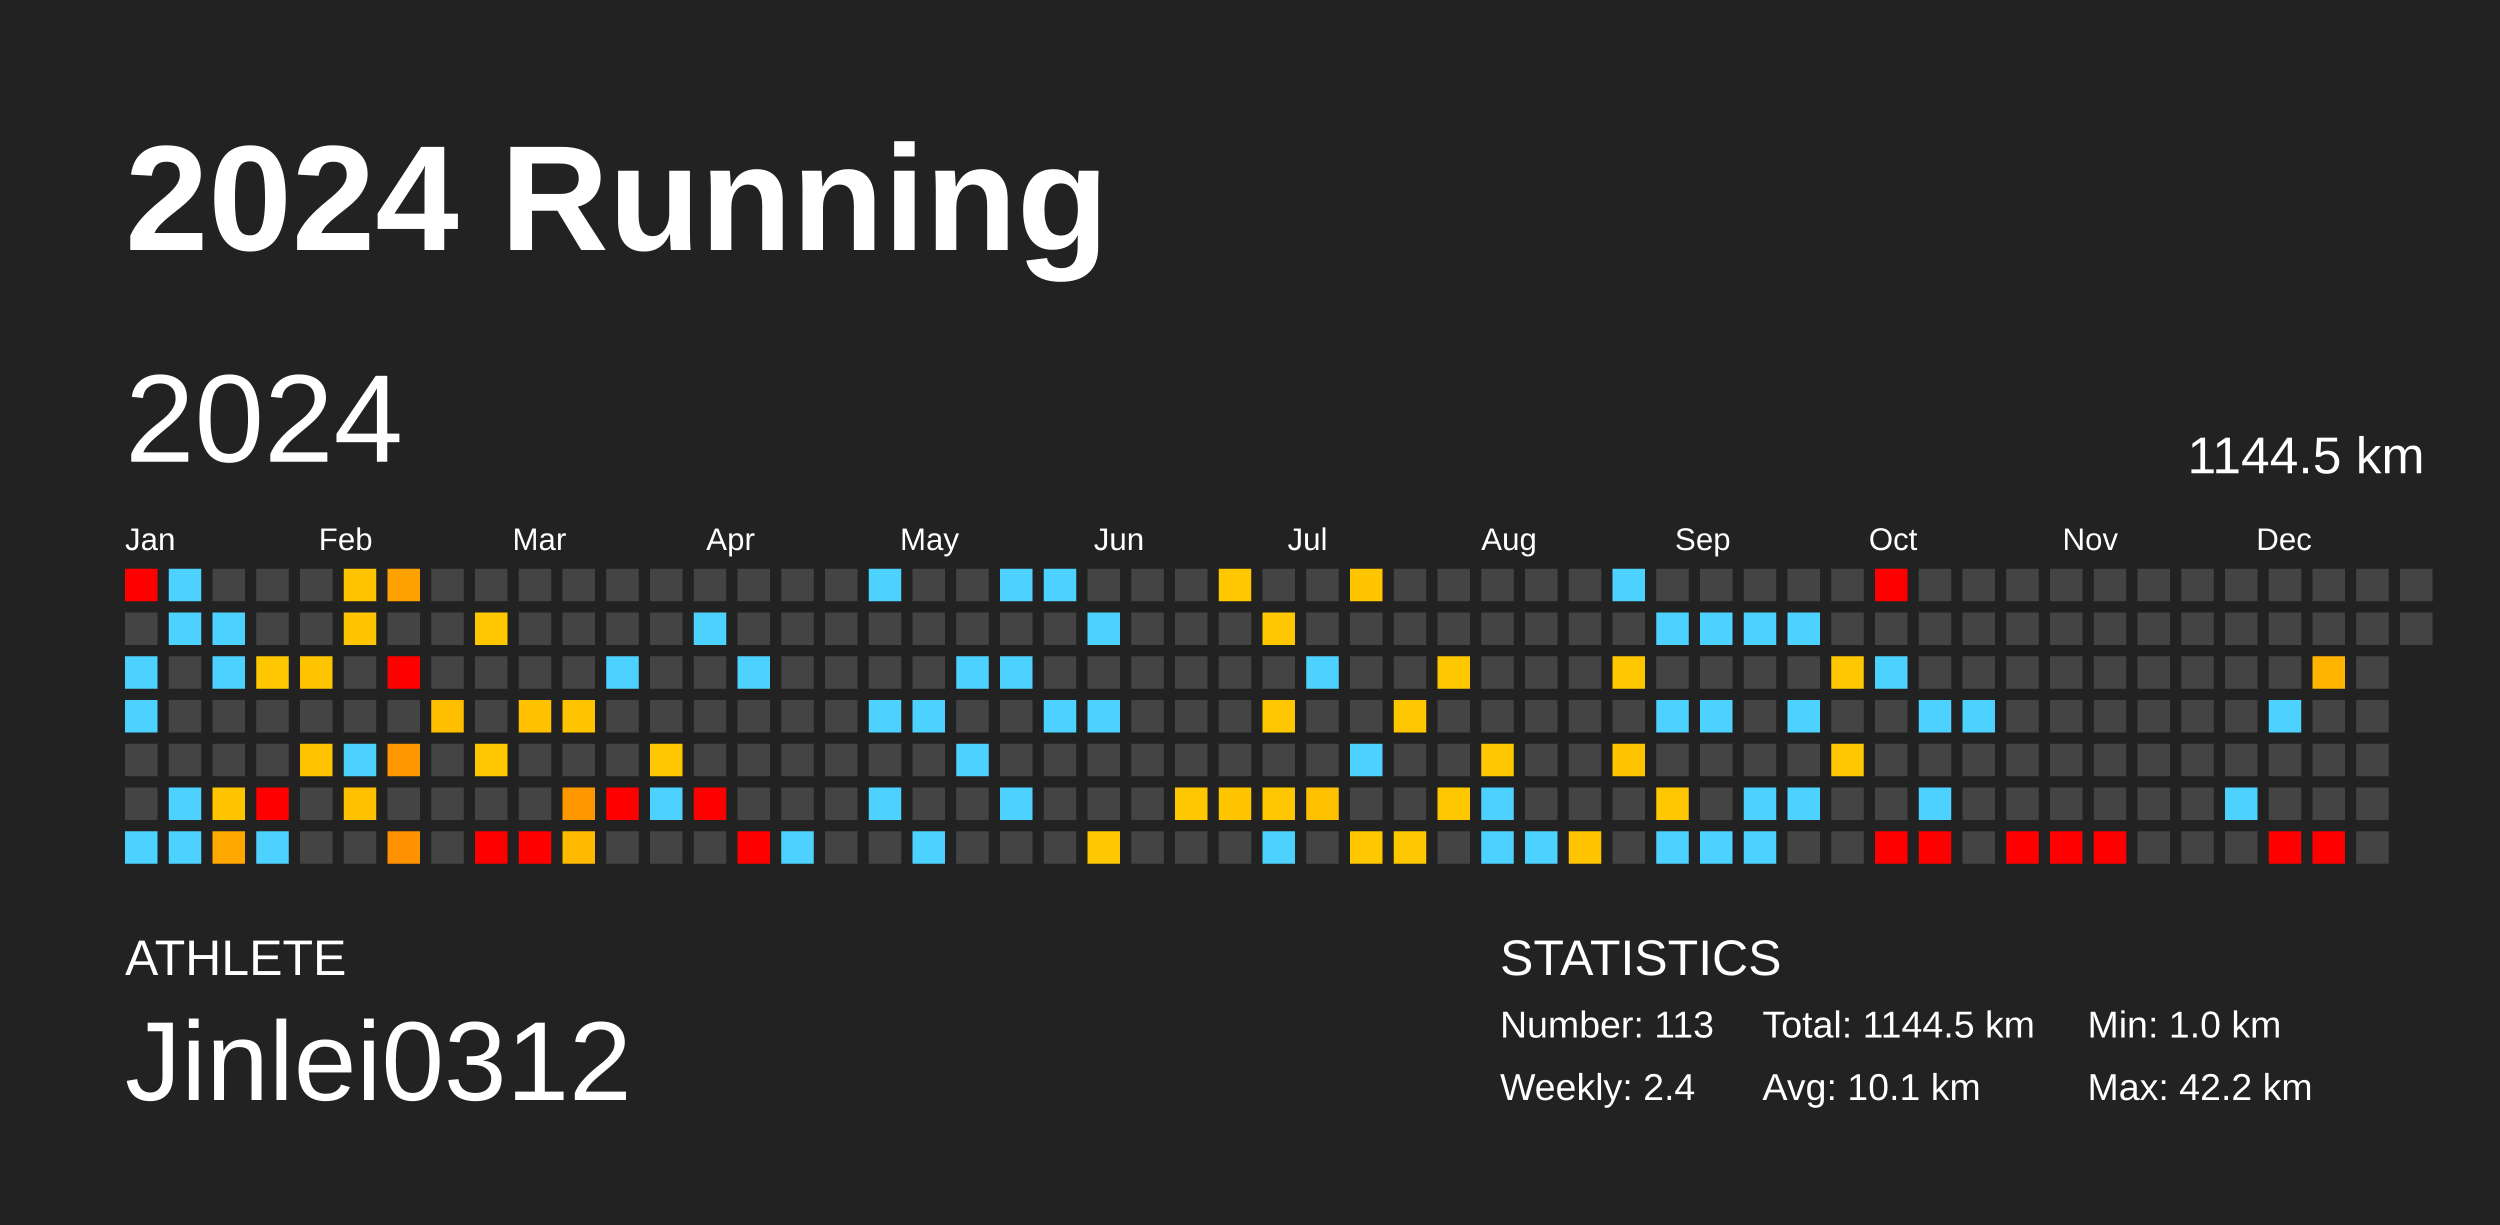
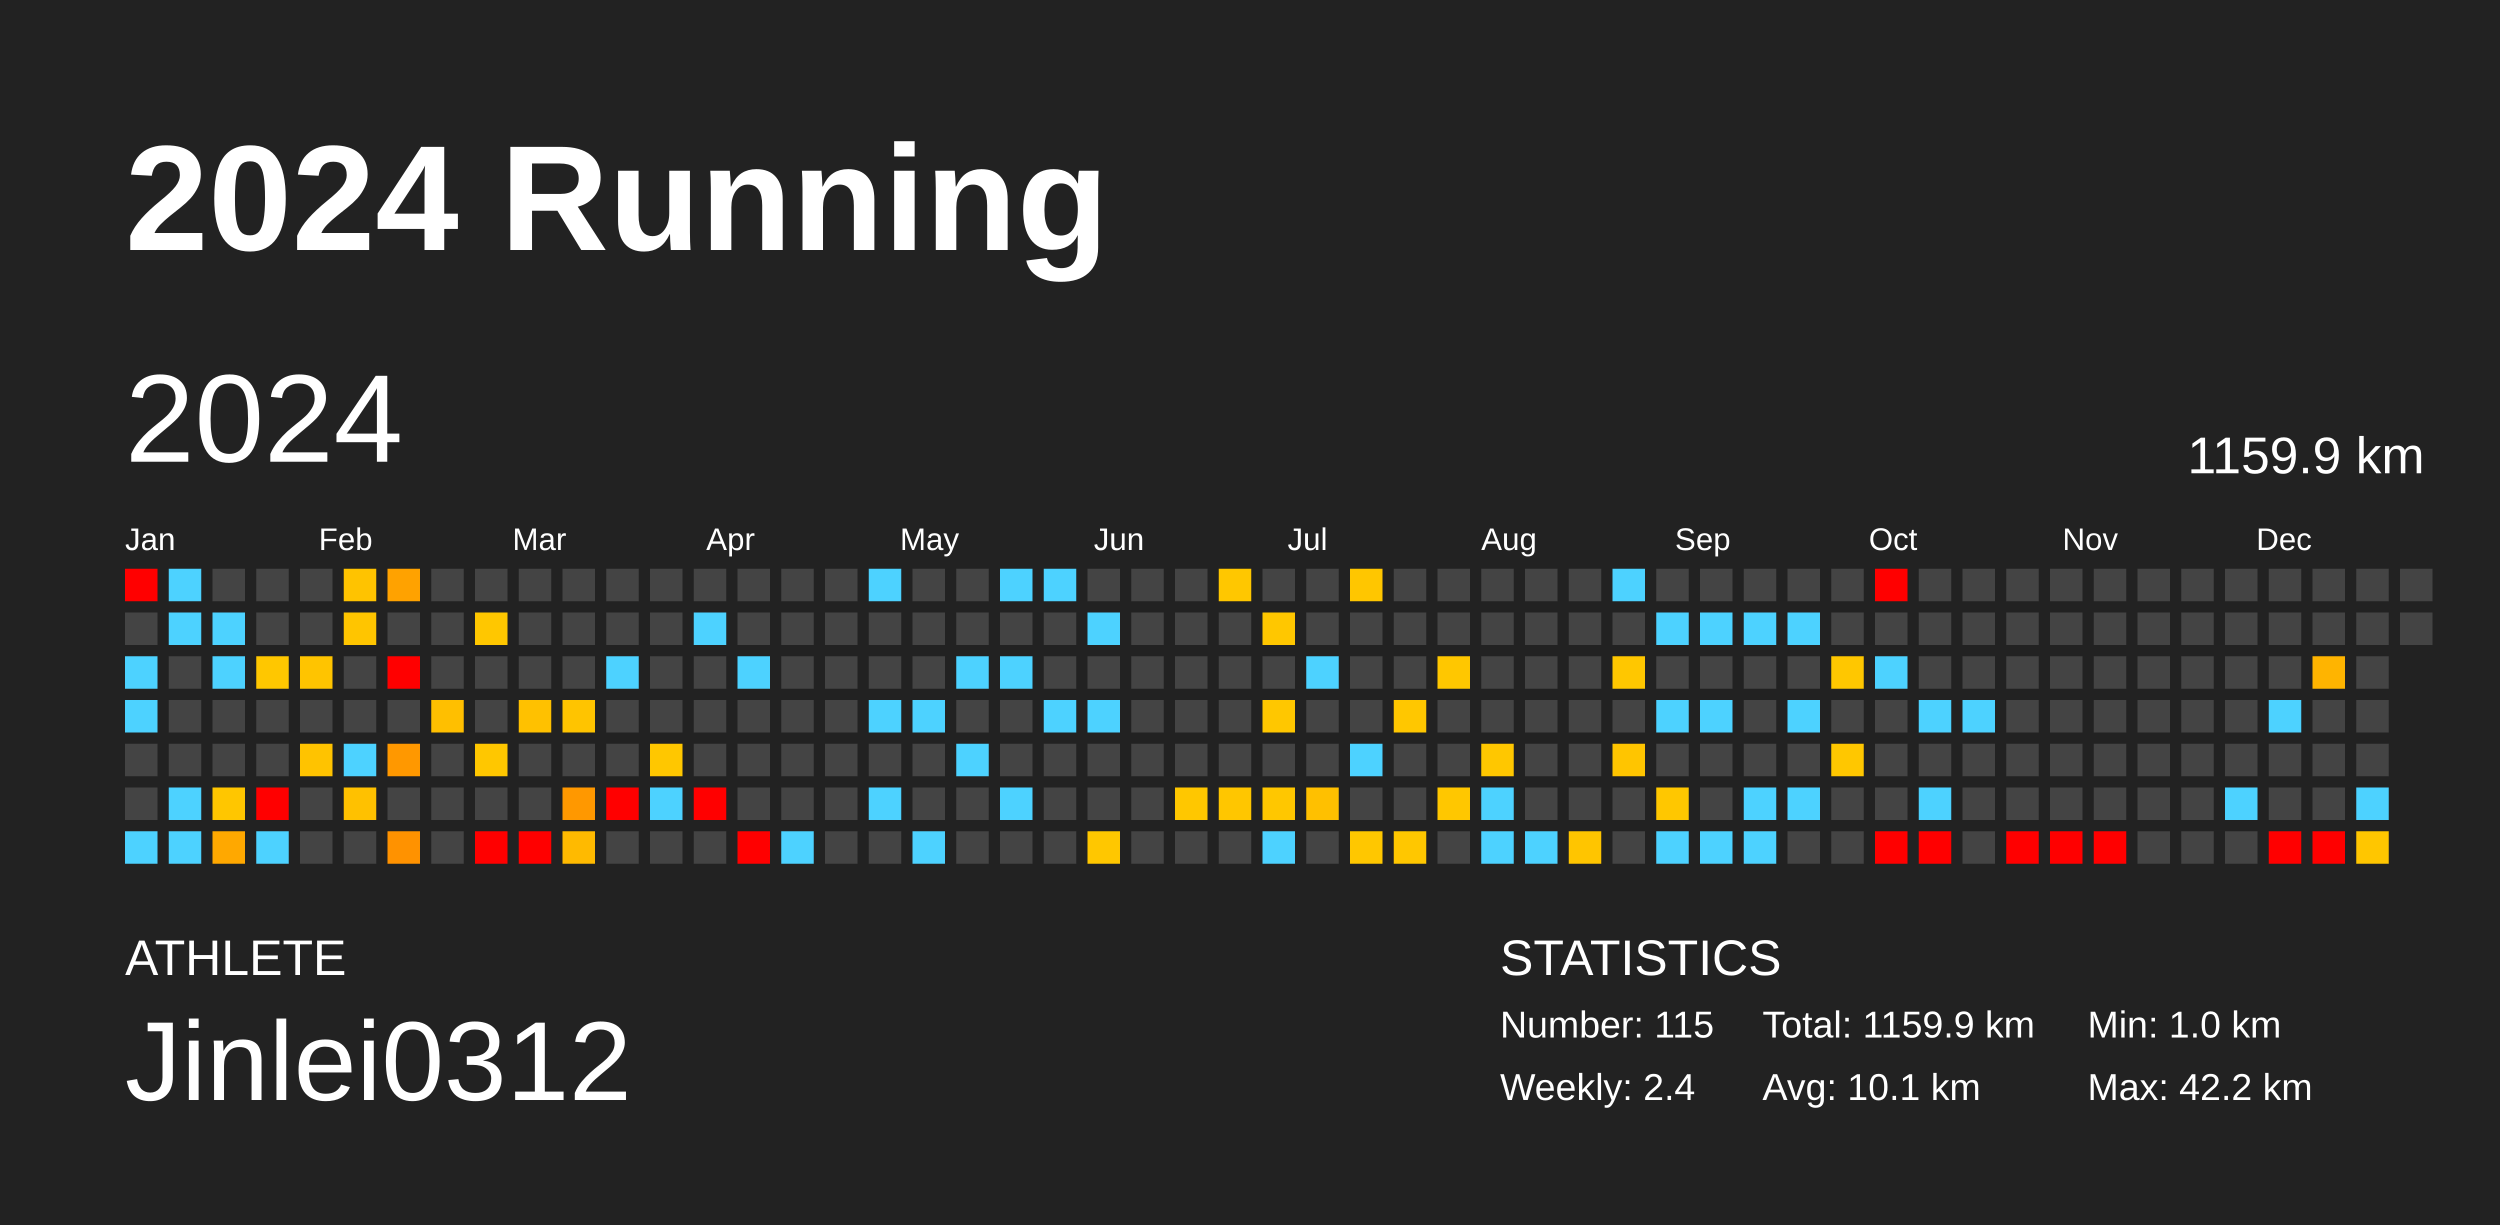
<svg xmlns="http://www.w3.org/2000/svg" baseProfile="full" height="98mm" version="1.1" viewBox="0,0,200,98" width="200mm">
  <defs />
  <rect fill="#222222" height="98" width="200" x="0" y="0" />
  <text fill="#FFFFFF" style="font-size:12px; font-family:Arial; font-weight:bold;" x="10" y="20">2024 Running</text>
  <text fill="#FFFFFF" style="font-size:4px; font-family:Arial" x="10" y="78">ATHLETE</text>
  <text fill="#FFFFFF" style="font-size:9px; font-family:Arial" x="10" y="88">Jinlei0312</text>
  <text fill="#FFFFFF" style="font-size:4px; font-family:Arial" x="120" y="78">STATISTICS</text>
-   <text fill="#FFFFFF" style="font-size:3px; font-family:Arial" x="120" y="83">Number: 113</text>
+   <text fill="#FFFFFF" style="font-size:3px; font-family:Arial" x="120" y="83">Number: 115</text>
  <text fill="#FFFFFF" style="font-size:3px; font-family:Arial" x="120" y="88">Weekly: 2.4</text>
-   <text fill="#FFFFFF" style="font-size:3px; font-family:Arial" x="141" y="83">Total: 1144.5 km</text>
+   <text fill="#FFFFFF" style="font-size:3px; font-family:Arial" x="141" y="83">Total: 1159.9 km</text>
  <text fill="#FFFFFF" style="font-size:3px; font-family:Arial" x="141" y="88">Avg: 10.1 km</text>
  <text fill="#FFFFFF" style="font-size:3px; font-family:Arial" x="167" y="83">Min: 1.0 km</text>
  <text fill="#FFFFFF" style="font-size:3px; font-family:Arial" x="167" y="88">Max: 42.2 km</text>
  <text dominant-baseline="hanging" fill="#FFFFFF" style="font-size:10.0px; font-family:Arial;" x="10" y="30">2024</text>
-   <text dominant-baseline="hanging" fill="#FFFFFF" style="font-size:4.125px; font-family:Arial;" x="175" y="35">1144.5 km</text>
+   <text dominant-baseline="hanging" fill="#FFFFFF" style="font-size:4.125px; font-family:Arial;" x="175" y="35">1159.9 km</text>
  <text fill="#FFFFFF" style="font-size:2.5px; font-family:Arial" x="10.0" y="44">Jan</text>
  <text fill="#FFFFFF" style="font-size:2.5px; font-family:Arial" x="25.5" y="44">Feb</text>
  <text fill="#FFFFFF" style="font-size:2.5px; font-family:Arial" x="41.0" y="44">Mar</text>
  <text fill="#FFFFFF" style="font-size:2.5px; font-family:Arial" x="56.5" y="44">Apr</text>
  <text fill="#FFFFFF" style="font-size:2.5px; font-family:Arial" x="72.0" y="44">May</text>
  <text fill="#FFFFFF" style="font-size:2.5px; font-family:Arial" x="87.5" y="44">Jun</text>
  <text fill="#FFFFFF" style="font-size:2.5px; font-family:Arial" x="103.0" y="44">Jul</text>
  <text fill="#FFFFFF" style="font-size:2.5px; font-family:Arial" x="118.5" y="44">Aug</text>
  <text fill="#FFFFFF" style="font-size:2.5px; font-family:Arial" x="134.0" y="44">Sep</text>
  <text fill="#FFFFFF" style="font-size:2.5px; font-family:Arial" x="149.5" y="44">Oct</text>
  <text fill="#FFFFFF" style="font-size:2.5px; font-family:Arial" x="165.0" y="44">Nov</text>
  <text fill="#FFFFFF" style="font-size:2.5px; font-family:Arial" x="180.5" y="44">Dec</text>
  <rect fill="red" height="2.6" width="2.6" x="10.0" y="45.5" />
  <rect fill="#444444" height="2.6" width="2.6" x="10.0" y="49.0" />
  <rect fill="#4dd2ff" height="2.6" width="2.6" x="10.0" y="52.5" />
  <rect fill="#4dd2ff" height="2.6" width="2.6" x="10.0" y="56.0" />
  <rect fill="#444444" height="2.6" width="2.6" x="10.0" y="59.5" />
  <rect fill="#444444" height="2.6" width="2.6" x="10.0" y="63.0" />
  <rect fill="#4dd2ff" height="2.6" width="2.6" x="10.0" y="66.5" />
  <rect fill="#4dd2ff" height="2.6" width="2.6" x="13.5" y="45.5" />
  <rect fill="#4dd2ff" height="2.6" width="2.6" x="13.5" y="49.0" />
  <rect fill="#444444" height="2.6" width="2.6" x="13.5" y="52.5" />
  <rect fill="#444444" height="2.6" width="2.6" x="13.5" y="56.0" />
  <rect fill="#444444" height="2.6" width="2.6" x="13.5" y="59.5" />
  <rect fill="#4dd2ff" height="2.6" width="2.6" x="13.5" y="63.0" />
  <rect fill="#4dd2ff" height="2.6" width="2.6" x="13.5" y="66.5" />
  <rect fill="#444444" height="2.6" width="2.6" x="17.0" y="45.5" />
  <rect fill="#4dd2ff" height="2.6" width="2.6" x="17.0" y="49.0" />
  <rect fill="#4dd2ff" height="2.6" width="2.6" x="17.0" y="52.5" />
  <rect fill="#444444" height="2.6" width="2.6" x="17.0" y="56.0" />
  <rect fill="#444444" height="2.6" width="2.6" x="17.0" y="59.5" />
  <rect fill="#ffc600" height="2.6" width="2.6" x="17.0" y="63.0" />
  <rect fill="#ffa800" height="2.6" width="2.6" x="17.0" y="66.5" />
  <rect fill="#444444" height="2.6" width="2.6" x="20.5" y="45.5" />
  <rect fill="#444444" height="2.6" width="2.6" x="20.5" y="49.0" />
  <rect fill="#ffc700" height="2.6" width="2.6" x="20.5" y="52.5" />
  <rect fill="#444444" height="2.6" width="2.6" x="20.5" y="56.0" />
  <rect fill="#444444" height="2.6" width="2.6" x="20.5" y="59.5" />
  <rect fill="red" height="2.6" width="2.6" x="20.5" y="63.0" />
  <rect fill="#4dd2ff" height="2.6" width="2.6" x="20.5" y="66.5" />
  <rect fill="#444444" height="2.6" width="2.6" x="24.0" y="45.5" />
  <rect fill="#444444" height="2.6" width="2.6" x="24.0" y="49.0" />
  <rect fill="#ffc400" height="2.6" width="2.6" x="24.0" y="52.5" />
  <rect fill="#444444" height="2.6" width="2.6" x="24.0" y="56.0" />
  <rect fill="#ffc300" height="2.6" width="2.6" x="24.0" y="59.5" />
  <rect fill="#444444" height="2.6" width="2.6" x="24.0" y="63.0" />
  <rect fill="#444444" height="2.6" width="2.6" x="24.0" y="66.5" />
  <rect fill="#ffc300" height="2.6" width="2.6" x="27.5" y="45.5" />
  <rect fill="#ffc500" height="2.6" width="2.6" x="27.5" y="49.0" />
  <rect fill="#444444" height="2.6" width="2.6" x="27.5" y="52.5" />
  <rect fill="#444444" height="2.6" width="2.6" x="27.5" y="56.0" />
  <rect fill="#4dd2ff" height="2.6" width="2.6" x="27.5" y="59.5" />
  <rect fill="#ffc100" height="2.6" width="2.6" x="27.5" y="63.0" />
  <rect fill="#444444" height="2.6" width="2.6" x="27.5" y="66.5" />
  <rect fill="#ffa200" height="2.6" width="2.6" x="31.0" y="45.5" />
  <rect fill="#444444" height="2.6" width="2.6" x="31.0" y="49.0" />
  <rect fill="red" height="2.6" width="2.6" x="31.0" y="52.5" />
  <rect fill="#444444" height="2.6" width="2.6" x="31.0" y="56.0" />
  <rect fill="#ff9800" height="2.6" width="2.6" x="31.0" y="59.5" />
  <rect fill="#444444" height="2.6" width="2.6" x="31.0" y="63.0" />
  <rect fill="#ff9200" height="2.6" width="2.6" x="31.0" y="66.5" />
  <rect fill="#444444" height="2.6" width="2.6" x="34.5" y="45.5" />
  <rect fill="#444444" height="2.6" width="2.6" x="34.5" y="49.0" />
  <rect fill="#444444" height="2.6" width="2.6" x="34.5" y="52.5" />
  <rect fill="#ffbf00" height="2.6" width="2.6" x="34.5" y="56.0" />
  <rect fill="#444444" height="2.6" width="2.6" x="34.5" y="59.5" />
  <rect fill="#444444" height="2.6" width="2.6" x="34.5" y="63.0" />
  <rect fill="#444444" height="2.6" width="2.6" x="34.5" y="66.5" />
  <rect fill="#444444" height="2.6" width="2.6" x="38.0" y="45.5" />
  <rect fill="#ffc700" height="2.6" width="2.6" x="38.0" y="49.0" />
  <rect fill="#444444" height="2.6" width="2.6" x="38.0" y="52.5" />
  <rect fill="#444444" height="2.6" width="2.6" x="38.0" y="56.0" />
  <rect fill="#ffc700" height="2.6" width="2.6" x="38.0" y="59.5" />
  <rect fill="#444444" height="2.6" width="2.6" x="38.0" y="63.0" />
  <rect fill="red" height="2.6" width="2.6" x="38.0" y="66.5" />
  <rect fill="#444444" height="2.6" width="2.6" x="41.5" y="45.5" />
  <rect fill="#444444" height="2.6" width="2.6" x="41.5" y="49.0" />
  <rect fill="#444444" height="2.6" width="2.6" x="41.5" y="52.5" />
  <rect fill="#ffc100" height="2.6" width="2.6" x="41.5" y="56.0" />
  <rect fill="#444444" height="2.6" width="2.6" x="41.5" y="59.5" />
  <rect fill="#444444" height="2.6" width="2.6" x="41.5" y="63.0" />
  <rect fill="red" height="2.6" width="2.6" x="41.5" y="66.5" />
  <rect fill="#444444" height="2.6" width="2.6" x="45.0" y="45.5" />
  <rect fill="#444444" height="2.6" width="2.6" x="45.0" y="49.0" />
  <rect fill="#444444" height="2.6" width="2.6" x="45.0" y="52.5" />
  <rect fill="#ffc400" height="2.6" width="2.6" x="45.0" y="56.0" />
  <rect fill="#444444" height="2.6" width="2.6" x="45.0" y="59.5" />
  <rect fill="#ff9800" height="2.6" width="2.6" x="45.0" y="63.0" />
  <rect fill="#ffba00" height="2.6" width="2.6" x="45.0" y="66.5" />
  <rect fill="#444444" height="2.6" width="2.6" x="48.5" y="45.5" />
  <rect fill="#444444" height="2.6" width="2.6" x="48.5" y="49.0" />
  <rect fill="#4dd2ff" height="2.6" width="2.6" x="48.5" y="52.5" />
  <rect fill="#444444" height="2.6" width="2.6" x="48.5" y="56.0" />
  <rect fill="#444444" height="2.6" width="2.6" x="48.5" y="59.5" />
  <rect fill="red" height="2.6" width="2.6" x="48.5" y="63.0" />
  <rect fill="#444444" height="2.6" width="2.6" x="48.5" y="66.5" />
  <rect fill="#444444" height="2.6" width="2.6" x="52.0" y="45.5" />
  <rect fill="#444444" height="2.6" width="2.6" x="52.0" y="49.0" />
  <rect fill="#444444" height="2.6" width="2.6" x="52.0" y="52.5" />
  <rect fill="#444444" height="2.6" width="2.6" x="52.0" y="56.0" />
  <rect fill="#ffc700" height="2.6" width="2.6" x="52.0" y="59.5" />
  <rect fill="#4dd2ff" height="2.6" width="2.6" x="52.0" y="63.0" />
  <rect fill="#444444" height="2.6" width="2.6" x="52.0" y="66.5" />
  <rect fill="#444444" height="2.6" width="2.6" x="55.5" y="45.5" />
  <rect fill="#4dd2ff" height="2.6" width="2.6" x="55.5" y="49.0" />
  <rect fill="#444444" height="2.6" width="2.6" x="55.5" y="52.5" />
  <rect fill="#444444" height="2.6" width="2.6" x="55.5" y="56.0" />
  <rect fill="#444444" height="2.6" width="2.6" x="55.5" y="59.5" />
  <rect fill="red" height="2.6" width="2.6" x="55.5" y="63.0" />
  <rect fill="#444444" height="2.6" width="2.6" x="55.5" y="66.5" />
  <rect fill="#444444" height="2.6" width="2.6" x="59.0" y="45.5" />
  <rect fill="#444444" height="2.6" width="2.6" x="59.0" y="49.0" />
  <rect fill="#4dd2ff" height="2.6" width="2.6" x="59.0" y="52.5" />
  <rect fill="#444444" height="2.6" width="2.6" x="59.0" y="56.0" />
  <rect fill="#444444" height="2.6" width="2.6" x="59.0" y="59.5" />
  <rect fill="#444444" height="2.6" width="2.6" x="59.0" y="63.0" />
  <rect fill="red" height="2.6" width="2.6" x="59.0" y="66.5" />
  <rect fill="#444444" height="2.6" width="2.6" x="62.5" y="45.5" />
  <rect fill="#444444" height="2.6" width="2.6" x="62.5" y="49.0" />
  <rect fill="#444444" height="2.6" width="2.6" x="62.5" y="52.5" />
  <rect fill="#444444" height="2.6" width="2.6" x="62.5" y="56.0" />
  <rect fill="#444444" height="2.6" width="2.6" x="62.5" y="59.5" />
  <rect fill="#444444" height="2.6" width="2.6" x="62.5" y="63.0" />
  <rect fill="#4dd2ff" height="2.6" width="2.6" x="62.5" y="66.5" />
  <rect fill="#444444" height="2.6" width="2.6" x="66.0" y="45.5" />
  <rect fill="#444444" height="2.6" width="2.6" x="66.0" y="49.0" />
  <rect fill="#444444" height="2.6" width="2.6" x="66.0" y="52.5" />
  <rect fill="#444444" height="2.6" width="2.6" x="66.0" y="56.0" />
  <rect fill="#444444" height="2.6" width="2.6" x="66.0" y="59.5" />
  <rect fill="#444444" height="2.6" width="2.6" x="66.0" y="63.0" />
  <rect fill="#444444" height="2.6" width="2.6" x="66.0" y="66.5" />
  <rect fill="#4dd2ff" height="2.6" width="2.6" x="69.5" y="45.5" />
  <rect fill="#444444" height="2.6" width="2.6" x="69.5" y="49.0" />
  <rect fill="#444444" height="2.6" width="2.6" x="69.5" y="52.5" />
  <rect fill="#4dd2ff" height="2.6" width="2.6" x="69.5" y="56.0" />
  <rect fill="#444444" height="2.6" width="2.6" x="69.5" y="59.5" />
  <rect fill="#4dd2ff" height="2.6" width="2.6" x="69.5" y="63.0" />
  <rect fill="#444444" height="2.6" width="2.6" x="69.5" y="66.5" />
  <rect fill="#444444" height="2.6" width="2.6" x="73.0" y="45.5" />
  <rect fill="#444444" height="2.6" width="2.6" x="73.0" y="49.0" />
  <rect fill="#444444" height="2.6" width="2.6" x="73.0" y="52.5" />
  <rect fill="#4dd2ff" height="2.6" width="2.6" x="73.0" y="56.0" />
  <rect fill="#444444" height="2.6" width="2.6" x="73.0" y="59.5" />
  <rect fill="#444444" height="2.6" width="2.6" x="73.0" y="63.0" />
  <rect fill="#4dd2ff" height="2.6" width="2.6" x="73.0" y="66.5" />
  <rect fill="#444444" height="2.6" width="2.6" x="76.5" y="45.5" />
  <rect fill="#444444" height="2.6" width="2.6" x="76.5" y="49.0" />
  <rect fill="#4dd2ff" height="2.6" width="2.6" x="76.5" y="52.5" />
  <rect fill="#444444" height="2.6" width="2.6" x="76.5" y="56.0" />
  <rect fill="#4dd2ff" height="2.6" width="2.6" x="76.5" y="59.5" />
  <rect fill="#444444" height="2.6" width="2.6" x="76.5" y="63.0" />
  <rect fill="#444444" height="2.6" width="2.6" x="76.5" y="66.5" />
  <rect fill="#4dd2ff" height="2.6" width="2.6" x="80.0" y="45.5" />
  <rect fill="#444444" height="2.6" width="2.6" x="80.0" y="49.0" />
  <rect fill="#4dd2ff" height="2.6" width="2.6" x="80.0" y="52.5" />
  <rect fill="#444444" height="2.6" width="2.6" x="80.0" y="56.0" />
  <rect fill="#444444" height="2.6" width="2.6" x="80.0" y="59.5" />
  <rect fill="#4dd2ff" height="2.6" width="2.6" x="80.0" y="63.0" />
  <rect fill="#444444" height="2.6" width="2.6" x="80.0" y="66.5" />
  <rect fill="#4dd2ff" height="2.6" width="2.6" x="83.5" y="45.5" />
  <rect fill="#444444" height="2.6" width="2.6" x="83.5" y="49.0" />
  <rect fill="#444444" height="2.6" width="2.6" x="83.5" y="52.5" />
  <rect fill="#4dd2ff" height="2.6" width="2.6" x="83.5" y="56.0" />
  <rect fill="#444444" height="2.6" width="2.6" x="83.5" y="59.5" />
  <rect fill="#444444" height="2.6" width="2.6" x="83.5" y="63.0" />
  <rect fill="#444444" height="2.6" width="2.6" x="83.5" y="66.5" />
  <rect fill="#444444" height="2.6" width="2.6" x="87.0" y="45.5" />
  <rect fill="#4dd2ff" height="2.6" width="2.6" x="87.0" y="49.0" />
  <rect fill="#444444" height="2.6" width="2.6" x="87.0" y="52.5" />
  <rect fill="#4dd2ff" height="2.6" width="2.6" x="87.0" y="56.0" />
  <rect fill="#444444" height="2.6" width="2.6" x="87.0" y="59.5" />
  <rect fill="#444444" height="2.6" width="2.6" x="87.0" y="63.0" />
  <rect fill="#ffc700" height="2.6" width="2.6" x="87.0" y="66.5" />
  <rect fill="#444444" height="2.6" width="2.6" x="90.5" y="45.5" />
  <rect fill="#444444" height="2.6" width="2.6" x="90.5" y="49.0" />
  <rect fill="#444444" height="2.6" width="2.6" x="90.5" y="52.5" />
  <rect fill="#444444" height="2.6" width="2.6" x="90.5" y="56.0" />
  <rect fill="#444444" height="2.6" width="2.6" x="90.5" y="59.5" />
  <rect fill="#444444" height="2.6" width="2.6" x="90.5" y="63.0" />
  <rect fill="#444444" height="2.6" width="2.6" x="90.5" y="66.5" />
  <rect fill="#444444" height="2.6" width="2.6" x="94.0" y="45.5" />
  <rect fill="#444444" height="2.6" width="2.6" x="94.0" y="49.0" />
  <rect fill="#444444" height="2.6" width="2.6" x="94.0" y="52.5" />
  <rect fill="#444444" height="2.6" width="2.6" x="94.0" y="56.0" />
  <rect fill="#444444" height="2.6" width="2.6" x="94.0" y="59.5" />
  <rect fill="#ffc700" height="2.6" width="2.6" x="94.0" y="63.0" />
  <rect fill="#444444" height="2.6" width="2.6" x="94.0" y="66.5" />
  <rect fill="#ffc700" height="2.6" width="2.6" x="97.5" y="45.5" />
  <rect fill="#444444" height="2.6" width="2.6" x="97.5" y="49.0" />
  <rect fill="#444444" height="2.6" width="2.6" x="97.5" y="52.5" />
  <rect fill="#444444" height="2.6" width="2.6" x="97.5" y="56.0" />
  <rect fill="#444444" height="2.6" width="2.6" x="97.5" y="59.5" />
  <rect fill="#ffc600" height="2.6" width="2.6" x="97.5" y="63.0" />
  <rect fill="#444444" height="2.6" width="2.6" x="97.5" y="66.5" />
  <rect fill="#444444" height="2.6" width="2.6" x="101.0" y="45.5" />
  <rect fill="#ffc700" height="2.6" width="2.6" x="101.0" y="49.0" />
  <rect fill="#444444" height="2.6" width="2.6" x="101.0" y="52.5" />
  <rect fill="#ffc700" height="2.6" width="2.6" x="101.0" y="56.0" />
  <rect fill="#444444" height="2.6" width="2.6" x="101.0" y="59.5" />
  <rect fill="#ffc700" height="2.6" width="2.6" x="101.0" y="63.0" />
  <rect fill="#4dd2ff" height="2.6" width="2.6" x="101.0" y="66.5" />
  <rect fill="#444444" height="2.6" width="2.6" x="104.5" y="45.5" />
  <rect fill="#444444" height="2.6" width="2.6" x="104.5" y="49.0" />
  <rect fill="#4dd2ff" height="2.6" width="2.6" x="104.5" y="52.5" />
  <rect fill="#444444" height="2.6" width="2.6" x="104.5" y="56.0" />
  <rect fill="#444444" height="2.6" width="2.6" x="104.5" y="59.5" />
  <rect fill="#ffc000" height="2.6" width="2.6" x="104.5" y="63.0" />
  <rect fill="#444444" height="2.6" width="2.6" x="104.5" y="66.5" />
  <rect fill="#ffc600" height="2.6" width="2.6" x="108.0" y="45.5" />
  <rect fill="#444444" height="2.6" width="2.6" x="108.0" y="49.0" />
  <rect fill="#444444" height="2.6" width="2.6" x="108.0" y="52.5" />
  <rect fill="#444444" height="2.6" width="2.6" x="108.0" y="56.0" />
  <rect fill="#4dd2ff" height="2.6" width="2.6" x="108.0" y="59.5" />
  <rect fill="#444444" height="2.6" width="2.6" x="108.0" y="63.0" />
  <rect fill="#ffc700" height="2.6" width="2.6" x="108.0" y="66.5" />
  <rect fill="#444444" height="2.6" width="2.6" x="111.5" y="45.5" />
  <rect fill="#444444" height="2.6" width="2.6" x="111.5" y="49.0" />
  <rect fill="#444444" height="2.6" width="2.6" x="111.5" y="52.5" />
  <rect fill="#ffc700" height="2.6" width="2.6" x="111.5" y="56.0" />
  <rect fill="#444444" height="2.6" width="2.6" x="111.5" y="59.5" />
  <rect fill="#444444" height="2.6" width="2.6" x="111.5" y="63.0" />
  <rect fill="#ffc700" height="2.6" width="2.6" x="111.5" y="66.5" />
  <rect fill="#444444" height="2.6" width="2.6" x="115.0" y="45.5" />
  <rect fill="#444444" height="2.6" width="2.6" x="115.0" y="49.0" />
  <rect fill="#ffc700" height="2.6" width="2.6" x="115.0" y="52.5" />
  <rect fill="#444444" height="2.6" width="2.6" x="115.0" y="56.0" />
  <rect fill="#444444" height="2.6" width="2.6" x="115.0" y="59.5" />
  <rect fill="#ffc700" height="2.6" width="2.6" x="115.0" y="63.0" />
  <rect fill="#444444" height="2.6" width="2.6" x="115.0" y="66.5" />
  <rect fill="#444444" height="2.6" width="2.6" x="118.5" y="45.5" />
  <rect fill="#444444" height="2.6" width="2.6" x="118.5" y="49.0" />
  <rect fill="#444444" height="2.6" width="2.6" x="118.5" y="52.5" />
  <rect fill="#444444" height="2.6" width="2.6" x="118.5" y="56.0" />
  <rect fill="#ffc700" height="2.6" width="2.6" x="118.5" y="59.5" />
  <rect fill="#4dd2ff" height="2.6" width="2.6" x="118.5" y="63.0" />
  <rect fill="#4dd2ff" height="2.6" width="2.6" x="118.5" y="66.5" />
  <rect fill="#444444" height="2.6" width="2.6" x="122.0" y="45.5" />
  <rect fill="#444444" height="2.6" width="2.6" x="122.0" y="49.0" />
  <rect fill="#444444" height="2.6" width="2.6" x="122.0" y="52.5" />
  <rect fill="#444444" height="2.6" width="2.6" x="122.0" y="56.0" />
  <rect fill="#444444" height="2.6" width="2.6" x="122.0" y="59.5" />
  <rect fill="#444444" height="2.6" width="2.6" x="122.0" y="63.0" />
  <rect fill="#4dd2ff" height="2.6" width="2.6" x="122.0" y="66.5" />
  <rect fill="#444444" height="2.6" width="2.6" x="125.5" y="45.5" />
  <rect fill="#444444" height="2.6" width="2.6" x="125.5" y="49.0" />
  <rect fill="#444444" height="2.6" width="2.6" x="125.5" y="52.5" />
  <rect fill="#444444" height="2.6" width="2.6" x="125.5" y="56.0" />
  <rect fill="#444444" height="2.6" width="2.6" x="125.5" y="59.5" />
  <rect fill="#444444" height="2.6" width="2.6" x="125.5" y="63.0" />
  <rect fill="#ffc500" height="2.6" width="2.6" x="125.5" y="66.5" />
  <rect fill="#4dd2ff" height="2.6" width="2.6" x="129.0" y="45.5" />
  <rect fill="#444444" height="2.6" width="2.6" x="129.0" y="49.0" />
  <rect fill="#ffc700" height="2.6" width="2.6" x="129.0" y="52.5" />
  <rect fill="#444444" height="2.6" width="2.6" x="129.0" y="56.0" />
  <rect fill="#ffc500" height="2.6" width="2.6" x="129.0" y="59.5" />
  <rect fill="#444444" height="2.6" width="2.6" x="129.0" y="63.0" />
  <rect fill="#444444" height="2.6" width="2.6" x="129.0" y="66.5" />
  <rect fill="#444444" height="2.6" width="2.6" x="132.5" y="45.5" />
  <rect fill="#4dd2ff" height="2.6" width="2.6" x="132.5" y="49.0" />
  <rect fill="#444444" height="2.6" width="2.6" x="132.5" y="52.5" />
  <rect fill="#4dd2ff" height="2.6" width="2.6" x="132.5" y="56.0" />
  <rect fill="#444444" height="2.6" width="2.6" x="132.5" y="59.5" />
  <rect fill="#ffc700" height="2.6" width="2.6" x="132.5" y="63.0" />
  <rect fill="#4dd2ff" height="2.6" width="2.6" x="132.5" y="66.5" />
  <rect fill="#444444" height="2.6" width="2.6" x="136.0" y="45.5" />
  <rect fill="#4dd2ff" height="2.6" width="2.6" x="136.0" y="49.0" />
  <rect fill="#444444" height="2.6" width="2.6" x="136.0" y="52.5" />
  <rect fill="#4dd2ff" height="2.6" width="2.6" x="136.0" y="56.0" />
  <rect fill="#444444" height="2.6" width="2.6" x="136.0" y="59.5" />
  <rect fill="#444444" height="2.6" width="2.6" x="136.0" y="63.0" />
  <rect fill="#4dd2ff" height="2.6" width="2.6" x="136.0" y="66.5" />
  <rect fill="#444444" height="2.6" width="2.6" x="139.5" y="45.5" />
  <rect fill="#4dd2ff" height="2.6" width="2.6" x="139.5" y="49.0" />
  <rect fill="#444444" height="2.6" width="2.6" x="139.5" y="52.5" />
  <rect fill="#444444" height="2.6" width="2.6" x="139.5" y="56.0" />
  <rect fill="#444444" height="2.6" width="2.6" x="139.5" y="59.5" />
  <rect fill="#4dd2ff" height="2.6" width="2.6" x="139.5" y="63.0" />
  <rect fill="#4dd2ff" height="2.6" width="2.6" x="139.5" y="66.5" />
  <rect fill="#444444" height="2.6" width="2.6" x="143.0" y="45.5" />
  <rect fill="#4dd2ff" height="2.6" width="2.6" x="143.0" y="49.0" />
  <rect fill="#444444" height="2.6" width="2.6" x="143.0" y="52.5" />
  <rect fill="#4dd2ff" height="2.6" width="2.6" x="143.0" y="56.0" />
  <rect fill="#444444" height="2.6" width="2.6" x="143.0" y="59.5" />
  <rect fill="#4dd2ff" height="2.6" width="2.6" x="143.0" y="63.0" />
  <rect fill="#444444" height="2.6" width="2.6" x="143.0" y="66.5" />
  <rect fill="#444444" height="2.6" width="2.6" x="146.5" y="45.5" />
  <rect fill="#444444" height="2.6" width="2.6" x="146.5" y="49.0" />
  <rect fill="#ffc700" height="2.6" width="2.6" x="146.5" y="52.5" />
  <rect fill="#444444" height="2.6" width="2.6" x="146.5" y="56.0" />
  <rect fill="#ffc700" height="2.6" width="2.6" x="146.5" y="59.5" />
  <rect fill="#444444" height="2.6" width="2.6" x="146.5" y="63.0" />
  <rect fill="#444444" height="2.6" width="2.6" x="146.5" y="66.5" />
  <rect fill="red" height="2.6" width="2.6" x="150.0" y="45.5" />
  <rect fill="#444444" height="2.6" width="2.6" x="150.0" y="49.0" />
  <rect fill="#4dd2ff" height="2.6" width="2.6" x="150.0" y="52.5" />
  <rect fill="#444444" height="2.6" width="2.6" x="150.0" y="56.0" />
  <rect fill="#444444" height="2.6" width="2.6" x="150.0" y="59.5" />
  <rect fill="#444444" height="2.6" width="2.6" x="150.0" y="63.0" />
  <rect fill="red" height="2.6" width="2.6" x="150.0" y="66.5" />
  <rect fill="#444444" height="2.6" width="2.6" x="153.5" y="45.5" />
  <rect fill="#444444" height="2.6" width="2.6" x="153.5" y="49.0" />
  <rect fill="#444444" height="2.6" width="2.6" x="153.5" y="52.5" />
  <rect fill="#4dd2ff" height="2.6" width="2.6" x="153.5" y="56.0" />
  <rect fill="#444444" height="2.6" width="2.6" x="153.5" y="59.5" />
  <rect fill="#4dd2ff" height="2.6" width="2.6" x="153.5" y="63.0" />
  <rect fill="red" height="2.6" width="2.6" x="153.5" y="66.5" />
  <rect fill="#444444" height="2.6" width="2.6" x="157.0" y="45.5" />
  <rect fill="#444444" height="2.6" width="2.6" x="157.0" y="49.0" />
  <rect fill="#444444" height="2.6" width="2.6" x="157.0" y="52.5" />
  <rect fill="#4dd2ff" height="2.6" width="2.6" x="157.0" y="56.0" />
  <rect fill="#444444" height="2.6" width="2.6" x="157.0" y="59.5" />
  <rect fill="#444444" height="2.6" width="2.6" x="157.0" y="63.0" />
  <rect fill="#444444" height="2.6" width="2.6" x="157.0" y="66.5" />
  <rect fill="#444444" height="2.6" width="2.6" x="160.5" y="45.5" />
  <rect fill="#444444" height="2.6" width="2.6" x="160.5" y="49.0" />
  <rect fill="#444444" height="2.6" width="2.6" x="160.5" y="52.5" />
  <rect fill="#444444" height="2.6" width="2.6" x="160.5" y="56.0" />
  <rect fill="#444444" height="2.6" width="2.6" x="160.5" y="59.5" />
  <rect fill="#444444" height="2.6" width="2.6" x="160.5" y="63.0" />
  <rect fill="red" height="2.6" width="2.6" x="160.5" y="66.5" />
  <rect fill="#444444" height="2.6" width="2.6" x="164.0" y="45.5" />
  <rect fill="#444444" height="2.6" width="2.6" x="164.0" y="49.0" />
  <rect fill="#444444" height="2.6" width="2.6" x="164.0" y="52.5" />
  <rect fill="#444444" height="2.6" width="2.6" x="164.0" y="56.0" />
  <rect fill="#444444" height="2.6" width="2.6" x="164.0" y="59.5" />
  <rect fill="#444444" height="2.6" width="2.6" x="164.0" y="63.0" />
  <rect fill="red" height="2.6" width="2.6" x="164.0" y="66.5" />
  <rect fill="#444444" height="2.6" width="2.6" x="167.5" y="45.5" />
  <rect fill="#444444" height="2.6" width="2.6" x="167.5" y="49.0" />
  <rect fill="#444444" height="2.6" width="2.6" x="167.5" y="52.5" />
  <rect fill="#444444" height="2.6" width="2.6" x="167.5" y="56.0" />
  <rect fill="#444444" height="2.6" width="2.6" x="167.5" y="59.5" />
  <rect fill="#444444" height="2.6" width="2.6" x="167.5" y="63.0" />
  <rect fill="red" height="2.6" width="2.6" x="167.5" y="66.5" />
  <rect fill="#444444" height="2.6" width="2.6" x="171.0" y="45.5" />
  <rect fill="#444444" height="2.6" width="2.6" x="171.0" y="49.0" />
  <rect fill="#444444" height="2.6" width="2.6" x="171.0" y="52.5" />
  <rect fill="#444444" height="2.6" width="2.6" x="171.0" y="56.0" />
  <rect fill="#444444" height="2.6" width="2.6" x="171.0" y="59.5" />
  <rect fill="#444444" height="2.6" width="2.6" x="171.0" y="63.0" />
  <rect fill="#444444" height="2.6" width="2.6" x="171.0" y="66.5" />
  <rect fill="#444444" height="2.6" width="2.6" x="174.5" y="45.5" />
  <rect fill="#444444" height="2.6" width="2.6" x="174.5" y="49.0" />
  <rect fill="#444444" height="2.6" width="2.6" x="174.5" y="52.5" />
  <rect fill="#444444" height="2.6" width="2.6" x="174.5" y="56.0" />
  <rect fill="#444444" height="2.6" width="2.6" x="174.5" y="59.5" />
  <rect fill="#444444" height="2.6" width="2.6" x="174.5" y="63.0" />
  <rect fill="#444444" height="2.6" width="2.6" x="174.5" y="66.5" />
  <rect fill="#444444" height="2.6" width="2.6" x="178.0" y="45.5" />
  <rect fill="#444444" height="2.6" width="2.6" x="178.0" y="49.0" />
  <rect fill="#444444" height="2.6" width="2.6" x="178.0" y="52.5" />
  <rect fill="#444444" height="2.6" width="2.6" x="178.0" y="56.0" />
  <rect fill="#444444" height="2.6" width="2.6" x="178.0" y="59.5" />
  <rect fill="#4dd2ff" height="2.6" width="2.6" x="178.0" y="63.0" />
  <rect fill="#444444" height="2.6" width="2.6" x="178.0" y="66.5" />
  <rect fill="#444444" height="2.6" width="2.6" x="181.5" y="45.5" />
  <rect fill="#444444" height="2.6" width="2.6" x="181.5" y="49.0" />
  <rect fill="#444444" height="2.6" width="2.6" x="181.5" y="52.5" />
  <rect fill="#4dd2ff" height="2.6" width="2.6" x="181.5" y="56.0" />
  <rect fill="#444444" height="2.6" width="2.6" x="181.5" y="59.5" />
  <rect fill="#444444" height="2.6" width="2.6" x="181.5" y="63.0" />
  <rect fill="red" height="2.6" width="2.6" x="181.5" y="66.5" />
  <rect fill="#444444" height="2.6" width="2.6" x="185.0" y="45.5" />
  <rect fill="#444444" height="2.6" width="2.6" x="185.0" y="49.0" />
  <rect fill="#ffb400" height="2.6" width="2.6" x="185.0" y="52.5" />
  <rect fill="#444444" height="2.6" width="2.6" x="185.0" y="56.0" />
  <rect fill="#444444" height="2.6" width="2.6" x="185.0" y="59.5" />
  <rect fill="#444444" height="2.6" width="2.6" x="185.0" y="63.0" />
  <rect fill="red" height="2.6" width="2.6" x="185.0" y="66.5" />
  <rect fill="#444444" height="2.6" width="2.6" x="188.5" y="45.5" />
  <rect fill="#444444" height="2.6" width="2.6" x="188.5" y="49.0" />
  <rect fill="#444444" height="2.6" width="2.6" x="188.5" y="52.5" />
  <rect fill="#444444" height="2.6" width="2.6" x="188.5" y="56.0" />
  <rect fill="#444444" height="2.6" width="2.6" x="188.5" y="59.5" />
-   <rect fill="#444444" height="2.6" width="2.6" x="188.5" y="63.0" />
-   <rect fill="#444444" height="2.6" width="2.6" x="188.5" y="66.5" />
+   <rect fill="#4dd2ff" height="2.6" width="2.6" x="188.5" y="63.0" />
+   <rect fill="#ffc600" height="2.6" width="2.6" x="188.5" y="66.5" />
  <rect fill="#444444" height="2.6" width="2.6" x="192.0" y="45.5" />
  <rect fill="#444444" height="2.6" width="2.6" x="192.0" y="49.0" />
</svg>
